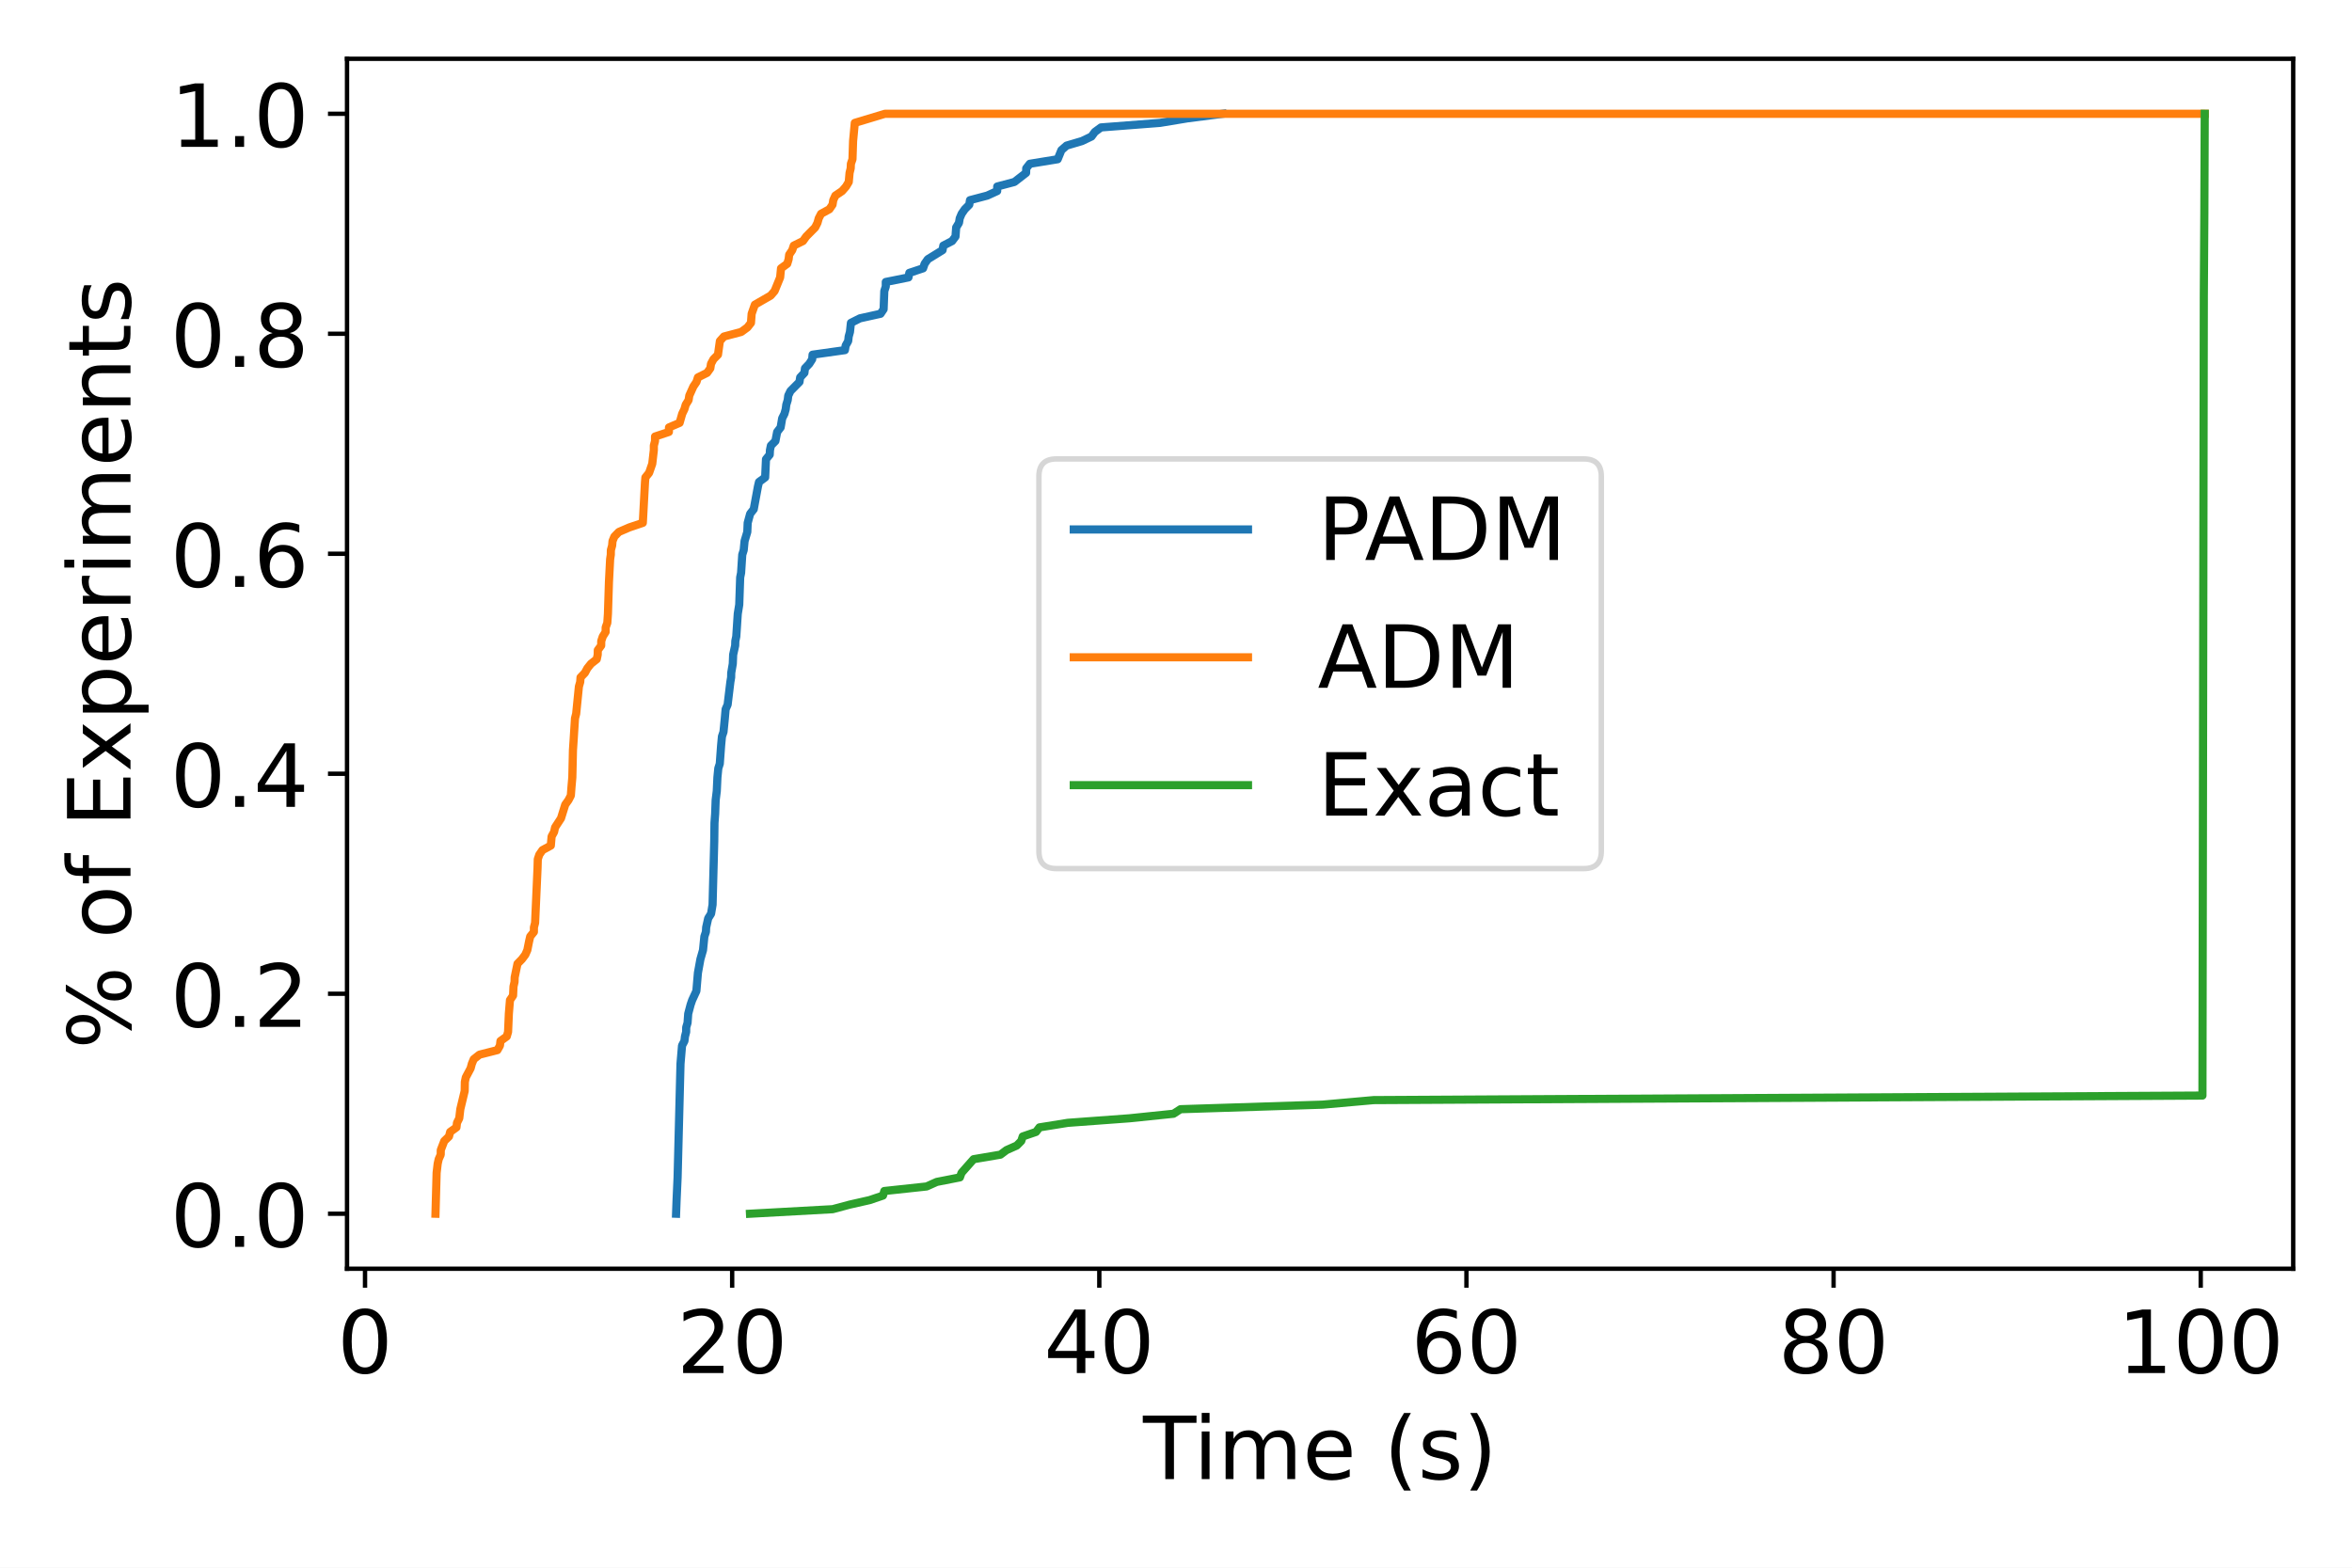
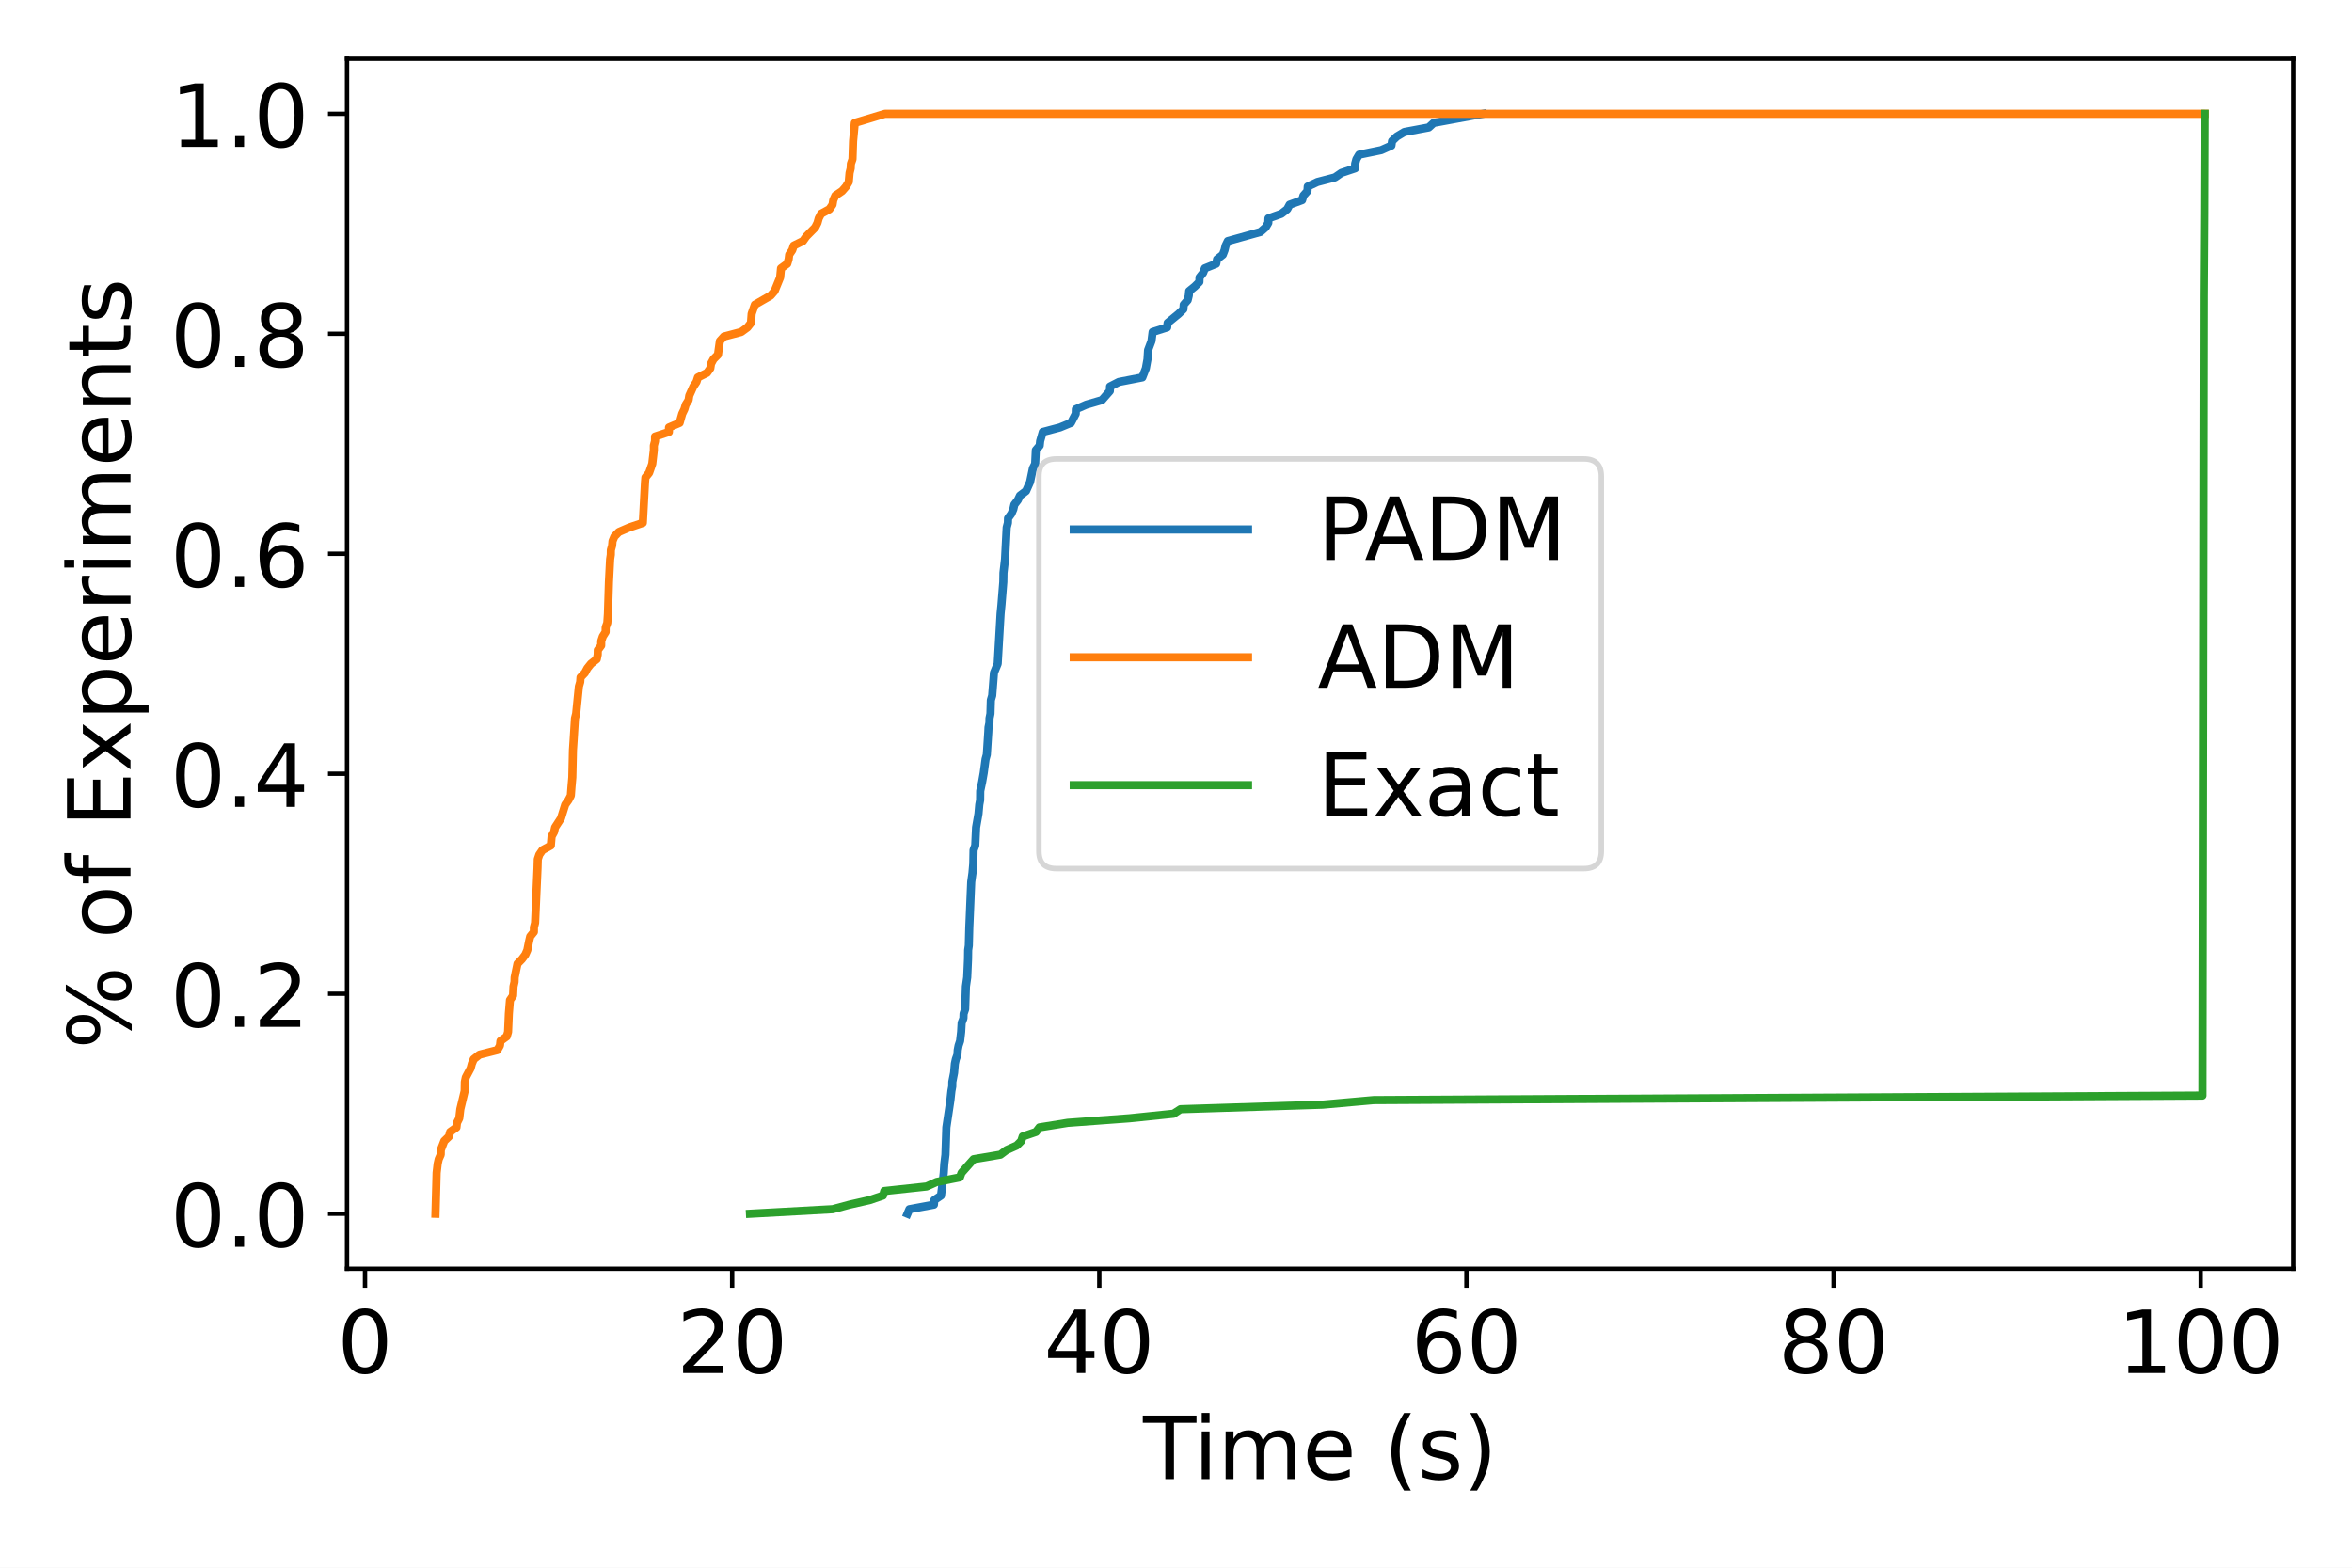
<svg xmlns="http://www.w3.org/2000/svg" xmlns:xlink="http://www.w3.org/1999/xlink" width="432pt" height="288pt" viewBox="0 0 432 288" version="1.1">
  <defs>
    <style type="text/css">*{stroke-linejoin: round; stroke-linecap: butt}</style>
  </defs>
  <g id="figure_1">
    <g id="patch_1">
      <path d="M 0 288  L 432 288  L 432 0  L 0 0  z " style="fill: #ffffff" />
    </g>
    <g id="axes_1">
      <g id="patch_2">
        <path d="M 63.74 233.08  L 421.2 233.08  L 421.2 10.8  L 63.74 10.8  z " style="fill: #ffffff" />
      </g>
      <g id="matplotlib.axis_1">
        <g id="xtick_1">
          <g id="line2d_1">
            <defs>
-               <path id="m36b2817ab0" d="M 0 0  L 0 3.5  " style="stroke: #000000; stroke-width: 0.8" />
-             </defs>
-             <g>
-               <use xlink:href="#m36b2817ab0" x="67.046" y="233.08" style="stroke: #000000; stroke-width: 0.8" />
+               <path id="m692dad78ce" d="M 0 0  L 0 3.5  " style="stroke: #000000; stroke-width: 0.8" />
+             </defs>
+             <g>
+               <use xlink:href="#m692dad78ce" x="67.046" y="233.08" style="stroke: #000000; stroke-width: 0.8" />
            </g>
          </g>
          <g id="text_1">
            <g transform="translate(61.95573 252.2375)scale(0.16 -0.16)">
              <defs>
                <path id="DejaVuSans-30" d="M 2034 4250  Q 1547 4250 1301 3770  Q 1056 3291 1056 2328  Q 1056 1369 1301 889  Q 1547 409 2034 409  Q 2525 409 2770 889  Q 3016 1369 3016 2328  Q 3016 3291 2770 3770  Q 2525 4250 2034 4250  z M 2034 4750  Q 2819 4750 3233 4129  Q 3647 3509 3647 2328  Q 3647 1150 3233 529  Q 2819 -91 2034 -91  Q 1250 -91 836 529  Q 422 1150 422 2328  Q 422 3509 836 4129  Q 1250 4750 2034 4750  z " transform="scale(0.015625)" />
              </defs>
              <use xlink:href="#DejaVuSans-30" />
            </g>
          </g>
        </g>
        <g id="xtick_2">
          <g id="line2d_2">
            <g>
-               <use xlink:href="#m36b2817ab0" x="134.479" y="233.08" style="stroke: #000000; stroke-width: 0.8" />
+               <use xlink:href="#m692dad78ce" x="134.479" y="233.08" style="stroke: #000000; stroke-width: 0.8" />
            </g>
          </g>
          <g id="text_2">
            <g transform="translate(124.2994 252.2375)scale(0.16 -0.16)">
              <defs>
                <path id="DejaVuSans-32" d="M 1228 531  L 3431 531  L 3431 0  L 469 0  L 469 531  Q 828 903 1448 1529  Q 2069 2156 2228 2338  Q 2531 2678 2651 2914  Q 2772 3150 2772 3378  Q 2772 3750 2511 3984  Q 2250 4219 1831 4219  Q 1534 4219 1204 4116  Q 875 4013 500 3803  L 500 4441  Q 881 4594 1212 4672  Q 1544 4750 1819 4750  Q 2544 4750 2975 4387  Q 3406 4025 3406 3419  Q 3406 3131 3298 2873  Q 3191 2616 2906 2266  Q 2828 2175 2409 1742  Q 1991 1309 1228 531  z " transform="scale(0.015625)" />
              </defs>
              <use xlink:href="#DejaVuSans-32" />
              <use xlink:href="#DejaVuSans-30" x="63.623" />
            </g>
          </g>
        </g>
        <g id="xtick_3">
          <g id="line2d_3">
            <g>
-               <use xlink:href="#m36b2817ab0" x="201.913" y="233.08" style="stroke: #000000; stroke-width: 0.8" />
+               <use xlink:href="#m692dad78ce" x="201.913" y="233.08" style="stroke: #000000; stroke-width: 0.8" />
            </g>
          </g>
          <g id="text_3">
            <g transform="translate(191.733 252.2375)scale(0.16 -0.16)">
              <defs>
                <path id="DejaVuSans-34" d="M 2419 4116  L 825 1625  L 2419 1625  L 2419 4116  z M 2253 4666  L 3047 4666  L 3047 1625  L 3713 1625  L 3713 1100  L 3047 1100  L 3047 0  L 2419 0  L 2419 1100  L 313 1100  L 313 1709  L 2253 4666  z " transform="scale(0.015625)" />
              </defs>
              <use xlink:href="#DejaVuSans-34" />
              <use xlink:href="#DejaVuSans-30" x="63.623" />
            </g>
          </g>
        </g>
        <g id="xtick_4">
          <g id="line2d_4">
            <g>
-               <use xlink:href="#m36b2817ab0" x="269.347" y="233.08" style="stroke: #000000; stroke-width: 0.8" />
+               <use xlink:href="#m692dad78ce" x="269.347" y="233.08" style="stroke: #000000; stroke-width: 0.8" />
            </g>
          </g>
          <g id="text_4">
            <g transform="translate(259.1667 252.2375)scale(0.16 -0.16)">
              <defs>
                <path id="DejaVuSans-36" d="M 2113 2584  Q 1688 2584 1439 2293  Q 1191 2003 1191 1497  Q 1191 994 1439 701  Q 1688 409 2113 409  Q 2538 409 2786 701  Q 3034 994 3034 1497  Q 3034 2003 2786 2293  Q 2538 2584 2113 2584  z M 3366 4563  L 3366 3988  Q 3128 4100 2886 4159  Q 2644 4219 2406 4219  Q 1781 4219 1451 3797  Q 1122 3375 1075 2522  Q 1259 2794 1537 2939  Q 1816 3084 2150 3084  Q 2853 3084 3261 2657  Q 3669 2231 3669 1497  Q 3669 778 3244 343  Q 2819 -91 2113 -91  Q 1303 -91 875 529  Q 447 1150 447 2328  Q 447 3434 972 4092  Q 1497 4750 2381 4750  Q 2619 4750 2861 4703  Q 3103 4656 3366 4563  z " transform="scale(0.015625)" />
              </defs>
              <use xlink:href="#DejaVuSans-36" />
              <use xlink:href="#DejaVuSans-30" x="63.623" />
            </g>
          </g>
        </g>
        <g id="xtick_5">
          <g id="line2d_5">
            <g>
-               <use xlink:href="#m36b2817ab0" x="336.78" y="233.08" style="stroke: #000000; stroke-width: 0.8" />
+               <use xlink:href="#m692dad78ce" x="336.78" y="233.08" style="stroke: #000000; stroke-width: 0.8" />
            </g>
          </g>
          <g id="text_5">
            <g transform="translate(326.6003 252.2375)scale(0.16 -0.16)">
              <defs>
                <path id="DejaVuSans-38" d="M 2034 2216  Q 1584 2216 1326 1975  Q 1069 1734 1069 1313  Q 1069 891 1326 650  Q 1584 409 2034 409  Q 2484 409 2743 651  Q 3003 894 3003 1313  Q 3003 1734 2745 1975  Q 2488 2216 2034 2216  z M 1403 2484  Q 997 2584 770 2862  Q 544 3141 544 3541  Q 544 4100 942 4425  Q 1341 4750 2034 4750  Q 2731 4750 3128 4425  Q 3525 4100 3525 3541  Q 3525 3141 3298 2862  Q 3072 2584 2669 2484  Q 3125 2378 3379 2068  Q 3634 1759 3634 1313  Q 3634 634 3220 271  Q 2806 -91 2034 -91  Q 1263 -91 848 271  Q 434 634 434 1313  Q 434 1759 690 2068  Q 947 2378 1403 2484  z M 1172 3481  Q 1172 3119 1398 2916  Q 1625 2713 2034 2713  Q 2441 2713 2670 2916  Q 2900 3119 2900 3481  Q 2900 3844 2670 4047  Q 2441 4250 2034 4250  Q 1625 4250 1398 4047  Q 1172 3844 1172 3481  z " transform="scale(0.015625)" />
              </defs>
              <use xlink:href="#DejaVuSans-38" />
              <use xlink:href="#DejaVuSans-30" x="63.623" />
            </g>
          </g>
        </g>
        <g id="xtick_6">
          <g id="line2d_6">
            <g>
-               <use xlink:href="#m36b2817ab0" x="404.214" y="233.08" style="stroke: #000000; stroke-width: 0.8" />
+               <use xlink:href="#m692dad78ce" x="404.214" y="233.08" style="stroke: #000000; stroke-width: 0.8" />
            </g>
          </g>
          <g id="text_6">
            <g transform="translate(388.944 252.2375)scale(0.16 -0.16)">
              <defs>
                <path id="DejaVuSans-31" d="M 794 531  L 1825 531  L 1825 4091  L 703 3866  L 703 4441  L 1819 4666  L 2450 4666  L 2450 531  L 3481 531  L 3481 0  L 794 0  L 794 531  z " transform="scale(0.015625)" />
              </defs>
              <use xlink:href="#DejaVuSans-31" />
              <use xlink:href="#DejaVuSans-30" x="63.623" />
              <use xlink:href="#DejaVuSans-30" x="127.246" />
            </g>
          </g>
        </g>
        <g id="text_7">
          <g transform="translate(209.9437 271.7225)scale(0.16 -0.16)">
            <defs>
              <path id="DejaVuSans-54" d="M -19 4666  L 3928 4666  L 3928 4134  L 2272 4134  L 2272 0  L 1638 0  L 1638 4134  L -19 4134  L -19 4666  z " transform="scale(0.015625)" />
              <path id="DejaVuSans-69" d="M 603 3500  L 1178 3500  L 1178 0  L 603 0  L 603 3500  z M 603 4863  L 1178 4863  L 1178 4134  L 603 4134  L 603 4863  z " transform="scale(0.015625)" />
              <path id="DejaVuSans-6d" d="M 3328 2828  Q 3544 3216 3844 3400  Q 4144 3584 4550 3584  Q 5097 3584 5394 3201  Q 5691 2819 5691 2113  L 5691 0  L 5113 0  L 5113 2094  Q 5113 2597 4934 2840  Q 4756 3084 4391 3084  Q 3944 3084 3684 2787  Q 3425 2491 3425 1978  L 3425 0  L 2847 0  L 2847 2094  Q 2847 2600 2669 2842  Q 2491 3084 2119 3084  Q 1678 3084 1418 2786  Q 1159 2488 1159 1978  L 1159 0  L 581 0  L 581 3500  L 1159 3500  L 1159 2956  Q 1356 3278 1631 3431  Q 1906 3584 2284 3584  Q 2666 3584 2933 3390  Q 3200 3197 3328 2828  z " transform="scale(0.015625)" />
              <path id="DejaVuSans-65" d="M 3597 1894  L 3597 1613  L 953 1613  Q 991 1019 1311 708  Q 1631 397 2203 397  Q 2534 397 2845 478  Q 3156 559 3463 722  L 3463 178  Q 3153 47 2828 -22  Q 2503 -91 2169 -91  Q 1331 -91 842 396  Q 353 884 353 1716  Q 353 2575 817 3079  Q 1281 3584 2069 3584  Q 2775 3584 3186 3129  Q 3597 2675 3597 1894  z M 3022 2063  Q 3016 2534 2758 2815  Q 2500 3097 2075 3097  Q 1594 3097 1305 2825  Q 1016 2553 972 2059  L 3022 2063  z " transform="scale(0.015625)" />
              <path id="DejaVuSans-20" transform="scale(0.015625)" />
              <path id="DejaVuSans-28" d="M 1984 4856  Q 1566 4138 1362 3434  Q 1159 2731 1159 2009  Q 1159 1288 1364 580  Q 1569 -128 1984 -844  L 1484 -844  Q 1016 -109 783 600  Q 550 1309 550 2009  Q 550 2706 781 3412  Q 1013 4119 1484 4856  L 1984 4856  z " transform="scale(0.015625)" />
              <path id="DejaVuSans-73" d="M 2834 3397  L 2834 2853  Q 2591 2978 2328 3040  Q 2066 3103 1784 3103  Q 1356 3103 1142 2972  Q 928 2841 928 2578  Q 928 2378 1081 2264  Q 1234 2150 1697 2047  L 1894 2003  Q 2506 1872 2764 1633  Q 3022 1394 3022 966  Q 3022 478 2636 193  Q 2250 -91 1575 -91  Q 1294 -91 989 -36  Q 684 19 347 128  L 347 722  Q 666 556 975 473  Q 1284 391 1588 391  Q 1994 391 2212 530  Q 2431 669 2431 922  Q 2431 1156 2273 1281  Q 2116 1406 1581 1522  L 1381 1569  Q 847 1681 609 1914  Q 372 2147 372 2553  Q 372 3047 722 3315  Q 1072 3584 1716 3584  Q 2034 3584 2315 3537  Q 2597 3491 2834 3397  z " transform="scale(0.015625)" />
              <path id="DejaVuSans-29" d="M 513 4856  L 1013 4856  Q 1481 4119 1714 3412  Q 1947 2706 1947 2009  Q 1947 1309 1714 600  Q 1481 -109 1013 -844  L 513 -844  Q 928 -128 1133 580  Q 1338 1288 1338 2009  Q 1338 2731 1133 3434  Q 928 4138 513 4856  z " transform="scale(0.015625)" />
            </defs>
            <use xlink:href="#DejaVuSans-54" />
            <use xlink:href="#DejaVuSans-69" x="57.959" />
            <use xlink:href="#DejaVuSans-6d" x="85.742" />
            <use xlink:href="#DejaVuSans-65" x="183.154" />
            <use xlink:href="#DejaVuSans-20" x="244.678" />
            <use xlink:href="#DejaVuSans-28" x="276.465" />
            <use xlink:href="#DejaVuSans-73" x="315.479" />
            <use xlink:href="#DejaVuSans-29" x="367.578" />
          </g>
        </g>
      </g>
      <g id="matplotlib.axis_2">
        <g id="ytick_1">
          <g id="line2d_7">
            <defs>
-               <path id="madb6270941" d="M 0 0  L -3.5 0  " style="stroke: #000000; stroke-width: 0.8" />
-             </defs>
-             <g>
-               <use xlink:href="#madb6270941" x="63.74" y="222.976" style="stroke: #000000; stroke-width: 0.8" />
+               <path id="me80933cd51" d="M 0 0  L -3.5 0  " style="stroke: #000000; stroke-width: 0.8" />
+             </defs>
+             <g>
+               <use xlink:href="#me80933cd51" x="63.74" y="222.976" style="stroke: #000000; stroke-width: 0.8" />
            </g>
          </g>
          <g id="text_8">
            <g transform="translate(31.295 229.0551)scale(0.16 -0.16)">
              <defs>
                <path id="DejaVuSans-2e" d="M 684 794  L 1344 794  L 1344 0  L 684 0  L 684 794  z " transform="scale(0.015625)" />
              </defs>
              <use xlink:href="#DejaVuSans-30" />
              <use xlink:href="#DejaVuSans-2e" x="63.623" />
              <use xlink:href="#DejaVuSans-30" x="95.41" />
            </g>
          </g>
        </g>
        <g id="ytick_2">
          <g id="line2d_8">
            <g>
-               <use xlink:href="#madb6270941" x="63.74" y="182.562" style="stroke: #000000; stroke-width: 0.8" />
+               <use xlink:href="#me80933cd51" x="63.74" y="182.562" style="stroke: #000000; stroke-width: 0.8" />
            </g>
          </g>
          <g id="text_9">
            <g transform="translate(31.295 188.6406)scale(0.16 -0.16)">
              <use xlink:href="#DejaVuSans-30" />
              <use xlink:href="#DejaVuSans-2e" x="63.623" />
              <use xlink:href="#DejaVuSans-32" x="95.41" />
            </g>
          </g>
        </g>
        <g id="ytick_3">
          <g id="line2d_9">
            <g>
-               <use xlink:href="#madb6270941" x="63.74" y="142.147" style="stroke: #000000; stroke-width: 0.8" />
+               <use xlink:href="#me80933cd51" x="63.74" y="142.147" style="stroke: #000000; stroke-width: 0.8" />
            </g>
          </g>
          <g id="text_10">
            <g transform="translate(31.295 148.226)scale(0.16 -0.16)">
              <use xlink:href="#DejaVuSans-30" />
              <use xlink:href="#DejaVuSans-2e" x="63.623" />
              <use xlink:href="#DejaVuSans-34" x="95.41" />
            </g>
          </g>
        </g>
        <g id="ytick_4">
          <g id="line2d_10">
            <g>
-               <use xlink:href="#madb6270941" x="63.74" y="101.733" style="stroke: #000000; stroke-width: 0.8" />
+               <use xlink:href="#me80933cd51" x="63.74" y="101.733" style="stroke: #000000; stroke-width: 0.8" />
            </g>
          </g>
          <g id="text_11">
            <g transform="translate(31.295 107.8115)scale(0.16 -0.16)">
              <use xlink:href="#DejaVuSans-30" />
              <use xlink:href="#DejaVuSans-2e" x="63.623" />
              <use xlink:href="#DejaVuSans-36" x="95.41" />
            </g>
          </g>
        </g>
        <g id="ytick_5">
          <g id="line2d_11">
            <g>
-               <use xlink:href="#madb6270941" x="63.74" y="61.318" style="stroke: #000000; stroke-width: 0.8" />
+               <use xlink:href="#me80933cd51" x="63.74" y="61.318" style="stroke: #000000; stroke-width: 0.8" />
            </g>
          </g>
          <g id="text_12">
            <g transform="translate(31.295 67.39693)scale(0.16 -0.16)">
              <use xlink:href="#DejaVuSans-30" />
              <use xlink:href="#DejaVuSans-2e" x="63.623" />
              <use xlink:href="#DejaVuSans-38" x="95.41" />
            </g>
          </g>
        </g>
        <g id="ytick_6">
          <g id="line2d_12">
            <g>
-               <use xlink:href="#madb6270941" x="63.74" y="20.904" style="stroke: #000000; stroke-width: 0.8" />
+               <use xlink:href="#me80933cd51" x="63.74" y="20.904" style="stroke: #000000; stroke-width: 0.8" />
            </g>
          </g>
          <g id="text_13">
            <g transform="translate(31.295 26.98239)scale(0.16 -0.16)">
              <use xlink:href="#DejaVuSans-31" />
              <use xlink:href="#DejaVuSans-2e" x="63.623" />
              <use xlink:href="#DejaVuSans-30" x="95.41" />
            </g>
          </g>
        </g>
        <g id="text_14">
          <g transform="translate(23.9675 192.7287)rotate(-90)scale(0.16 -0.16)">
            <defs>
              <path id="DejaVuSans-25" d="M 4653 2053  Q 4381 2053 4226 1822  Q 4072 1591 4072 1178  Q 4072 772 4226 539  Q 4381 306 4653 306  Q 4919 306 5073 539  Q 5228 772 5228 1178  Q 5228 1588 5073 1820  Q 4919 2053 4653 2053  z M 4653 2450  Q 5147 2450 5437 2106  Q 5728 1763 5728 1178  Q 5728 594 5436 251  Q 5144 -91 4653 -91  Q 4153 -91 3862 251  Q 3572 594 3572 1178  Q 3572 1766 3864 2108  Q 4156 2450 4653 2450  z M 1428 4353  Q 1159 4353 1004 4120  Q 850 3888 850 3481  Q 850 3069 1003 2837  Q 1156 2606 1428 2606  Q 1700 2606 1854 2837  Q 2009 3069 2009 3481  Q 2009 3884 1853 4118  Q 1697 4353 1428 4353  z M 4250 4750  L 4750 4750  L 1831 -91  L 1331 -91  L 4250 4750  z M 1428 4750  Q 1922 4750 2215 4408  Q 2509 4066 2509 3481  Q 2509 2891 2217 2550  Q 1925 2209 1428 2209  Q 931 2209 642 2551  Q 353 2894 353 3481  Q 353 4063 643 4406  Q 934 4750 1428 4750  z " transform="scale(0.015625)" />
              <path id="DejaVuSans-6f" d="M 1959 3097  Q 1497 3097 1228 2736  Q 959 2375 959 1747  Q 959 1119 1226 758  Q 1494 397 1959 397  Q 2419 397 2687 759  Q 2956 1122 2956 1747  Q 2956 2369 2687 2733  Q 2419 3097 1959 3097  z M 1959 3584  Q 2709 3584 3137 3096  Q 3566 2609 3566 1747  Q 3566 888 3137 398  Q 2709 -91 1959 -91  Q 1206 -91 779 398  Q 353 888 353 1747  Q 353 2609 779 3096  Q 1206 3584 1959 3584  z " transform="scale(0.015625)" />
              <path id="DejaVuSans-66" d="M 2375 4863  L 2375 4384  L 1825 4384  Q 1516 4384 1395 4259  Q 1275 4134 1275 3809  L 1275 3500  L 2222 3500  L 2222 3053  L 1275 3053  L 1275 0  L 697 0  L 697 3053  L 147 3053  L 147 3500  L 697 3500  L 697 3744  Q 697 4328 969 4595  Q 1241 4863 1831 4863  L 2375 4863  z " transform="scale(0.015625)" />
              <path id="DejaVuSans-45" d="M 628 4666  L 3578 4666  L 3578 4134  L 1259 4134  L 1259 2753  L 3481 2753  L 3481 2222  L 1259 2222  L 1259 531  L 3634 531  L 3634 0  L 628 0  L 628 4666  z " transform="scale(0.015625)" />
              <path id="DejaVuSans-78" d="M 3513 3500  L 2247 1797  L 3578 0  L 2900 0  L 1881 1375  L 863 0  L 184 0  L 1544 1831  L 300 3500  L 978 3500  L 1906 2253  L 2834 3500  L 3513 3500  z " transform="scale(0.015625)" />
              <path id="DejaVuSans-70" d="M 1159 525  L 1159 -1331  L 581 -1331  L 581 3500  L 1159 3500  L 1159 2969  Q 1341 3281 1617 3432  Q 1894 3584 2278 3584  Q 2916 3584 3314 3078  Q 3713 2572 3713 1747  Q 3713 922 3314 415  Q 2916 -91 2278 -91  Q 1894 -91 1617 61  Q 1341 213 1159 525  z M 3116 1747  Q 3116 2381 2855 2742  Q 2594 3103 2138 3103  Q 1681 3103 1420 2742  Q 1159 2381 1159 1747  Q 1159 1113 1420 752  Q 1681 391 2138 391  Q 2594 391 2855 752  Q 3116 1113 3116 1747  z " transform="scale(0.015625)" />
              <path id="DejaVuSans-72" d="M 2631 2963  Q 2534 3019 2420 3045  Q 2306 3072 2169 3072  Q 1681 3072 1420 2755  Q 1159 2438 1159 1844  L 1159 0  L 581 0  L 581 3500  L 1159 3500  L 1159 2956  Q 1341 3275 1631 3429  Q 1922 3584 2338 3584  Q 2397 3584 2469 3576  Q 2541 3569 2628 3553  L 2631 2963  z " transform="scale(0.015625)" />
              <path id="DejaVuSans-6e" d="M 3513 2113  L 3513 0  L 2938 0  L 2938 2094  Q 2938 2591 2744 2837  Q 2550 3084 2163 3084  Q 1697 3084 1428 2787  Q 1159 2491 1159 1978  L 1159 0  L 581 0  L 581 3500  L 1159 3500  L 1159 2956  Q 1366 3272 1645 3428  Q 1925 3584 2291 3584  Q 2894 3584 3203 3211  Q 3513 2838 3513 2113  z " transform="scale(0.015625)" />
              <path id="DejaVuSans-74" d="M 1172 4494  L 1172 3500  L 2356 3500  L 2356 3053  L 1172 3053  L 1172 1153  Q 1172 725 1289 603  Q 1406 481 1766 481  L 2356 481  L 2356 0  L 1766 0  Q 1100 0 847 248  Q 594 497 594 1153  L 594 3053  L 172 3053  L 172 3500  L 594 3500  L 594 4494  L 1172 4494  z " transform="scale(0.015625)" />
            </defs>
            <use xlink:href="#DejaVuSans-25" />
            <use xlink:href="#DejaVuSans-20" x="95.02" />
            <use xlink:href="#DejaVuSans-6f" x="126.807" />
            <use xlink:href="#DejaVuSans-66" x="187.988" />
            <use xlink:href="#DejaVuSans-20" x="223.193" />
            <use xlink:href="#DejaVuSans-45" x="254.98" />
            <use xlink:href="#DejaVuSans-78" x="318.164" />
            <use xlink:href="#DejaVuSans-70" x="377.344" />
            <use xlink:href="#DejaVuSans-65" x="440.82" />
            <use xlink:href="#DejaVuSans-72" x="502.344" />
            <use xlink:href="#DejaVuSans-69" x="543.457" />
            <use xlink:href="#DejaVuSans-6d" x="571.24" />
            <use xlink:href="#DejaVuSans-65" x="668.652" />
            <use xlink:href="#DejaVuSans-6e" x="730.176" />
            <use xlink:href="#DejaVuSans-74" x="793.555" />
            <use xlink:href="#DejaVuSans-73" x="832.764" />
          </g>
        </g>
      </g>
      <g id="line2d_13">
-         <path d="M 124.177 222.976  L 124.27 220.471  L 124.458 216.296  L 124.99 195.421  L 125.273 192.081  L 125.713 191.246  L 125.811 190.411  L 126.029 189.576  L 126.038 188.741  L 126.286 187.906  L 126.406 186.236  L 126.847 184.566  L 127.134 183.731  L 127.905 182.061  L 128.19 178.721  L 128.646 176.216  L 129.124 174.546  L 129.374 172.041  L 129.657 171.206  L 129.704 170.371  L 130.077 168.701  L 130.604 167.866  L 130.88 166.196  L 131.188 154.505  L 131.233 151.165  L 131.356 149.495  L 131.448 146.99  L 131.652 145.32  L 131.77 142.815  L 131.935 141.145  L 132.204 140.31  L 132.447 136.97  L 132.603 135.3  L 132.885 134.465  L 133.133 131.96  L 133.279 130.29  L 133.645 129.455  L 134.149 125.28  L 134.291 124.445  L 134.308 123.61  L 134.594 121.94  L 134.662 120.27  L 135.032 118.6  L 135.06 117.765  L 135.235 116.93  L 135.509 112.755  L 135.779 111.085  L 135.951 106.075  L 136.119 105.24  L 136.334 101.9  L 136.597 101.065  L 136.759 99.395  L 137.258 97.725  L 137.33 96.055  L 137.786 94.385  L 138.442 93.55  L 139.212 89.375  L 139.411 88.54  L 140.538 87.705  L 140.692 84.364  L 141.376 83.529  L 141.42 82.694  L 141.594 81.859  L 142.422 81.024  L 142.742 79.354  L 143.382 78.519  L 143.664 76.849  L 144.082 76.014  L 144.314 75.179  L 144.422 74.344  L 144.681 73.509  L 144.783 72.674  L 145.186 71.839  L 146.841 70.169  L 146.968 69.334  L 147.748 68.499  L 147.851 67.664  L 148.646 66.829  L 149.177 65.994  L 149.248 65.159  L 155.185 64.324  L 155.325 63.489  L 155.79 62.654  L 155.882 61.819  L 156.114 60.984  L 156.293 59.314  L 157.952 58.479  L 161.732 57.644  L 162.297 56.809  L 162.424 53.469  L 162.696 52.634  L 162.696 51.799  L 166.862 50.964  L 167.022 50.129  L 169.541 49.294  L 169.829 48.459  L 170.412 47.624  L 173.121 45.954  L 173.264 45.119  L 174.874 44.284  L 175.501 43.449  L 175.625 41.779  L 176.135 40.944  L 176.274 40.109  L 176.628 39.274  L 177.204 38.439  L 178.03 37.604  L 178.162 36.769  L 181.328 35.934  L 183.156 35.099  L 183.164 34.264  L 186.321 33.429  L 188.468 31.759  L 188.493 30.924  L 189.15 30.089  L 194.269 29.254  L 194.95 27.584  L 195.904 26.749  L 198.731 25.914  L 200.476 25.079  L 201.09 24.244  L 202.222 23.409  L 213.058 22.574  L 218.106 21.739  L 224.564 20.904  L 224.564 20.904  " clip-path="url(#p9b53f1e847)" style="fill: none; stroke: #1f77b4; stroke-width: 1.5; stroke-linecap: square" />
+         <path d="M 166.677 222.976  L 167.03 222.141  L 171.535 221.306  L 171.598 220.471  L 172.834 219.636  L 173.154 217.131  L 173.341 215.461  L 173.449 213.791  L 173.654 212.121  L 173.82 207.111  L 174.565 202.101  L 174.748 200.431  L 174.902 199.596  L 174.912 198.761  L 175.238 197.091  L 175.384 195.421  L 175.564 194.586  L 175.861 193.751  L 175.908 192.916  L 176.069 192.081  L 176.345 191.246  L 176.537 189.576  L 176.632 187.906  L 176.953 187.071  L 176.982 186.236  L 177.271 185.401  L 177.412 181.226  L 177.65 179.556  L 177.8 176.216  L 177.825 174.546  L 177.946 173.711  L 178.034 170.371  L 178.107 168.701  L 178.28 164.526  L 178.388 162.021  L 178.621 160.351  L 178.767 158.68  L 178.814 156.175  L 179.126 155.34  L 179.283 152  L 179.72 149.495  L 179.868 147.825  L 180.023 146.99  L 180.042 145.32  L 180.394 143.65  L 180.687 141.98  L 181.024 139.475  L 181.253 138.64  L 181.526 134.465  L 181.565 133.63  L 181.734 132.795  L 181.749 131.96  L 181.92 131.125  L 181.996 128.62  L 182.241 127.785  L 182.565 123.61  L 183.249 121.94  L 183.782 112.755  L 183.945 111.085  L 184.282 106.91  L 184.31 105.24  L 184.601 102.735  L 184.905 96.89  L 185.129 96.055  L 185.152 95.22  L 185.763 94.385  L 186.12 93.55  L 186.308 92.715  L 186.95 91.88  L 187.347 91.045  L 188.458 90.21  L 189.199 88.54  L 189.719 86.035  L 190.134 85.2  L 190.257 82.694  L 190.965 81.859  L 191.051 81.024  L 191.532 79.354  L 194.681 78.519  L 196.709 77.684  L 197.582 76.014  L 197.608 75.179  L 199.519 74.344  L 202.388 73.509  L 203.85 71.839  L 203.886 71.004  L 205.508 70.169  L 209.812 69.334  L 210.466 67.664  L 210.768 65.994  L 210.871 64.324  L 211.497 62.654  L 211.711 60.984  L 214.374 60.149  L 214.463 59.314  L 216.5 57.644  L 217.358 56.809  L 217.417 55.974  L 218.141 55.139  L 218.345 54.304  L 218.423 53.469  L 219.452 52.634  L 220.294 51.799  L 220.322 50.964  L 220.979 50.129  L 221.3 49.294  L 223.378 48.459  L 223.542 47.624  L 224.599 46.789  L 224.918 45.954  L 225.117 45.119  L 225.519 44.284  L 231.505 42.614  L 232.458 41.779  L 232.95 40.944  L 232.986 40.109  L 235.348 39.274  L 236.422 38.439  L 236.869 37.604  L 239.159 36.769  L 239.409 35.934  L 240.146 35.099  L 240.2 34.264  L 241.978 33.429  L 245.18 32.594  L 246.389 31.759  L 248.897 30.924  L 248.905 30.089  L 249.133 29.254  L 249.627 28.419  L 253.694 27.584  L 255.563 26.749  L 255.682 25.914  L 256.552 25.079  L 257.944 24.244  L 262.42 23.409  L 263.331 22.574  L 272.396 20.904  L 272.396 20.904  " clip-path="url(#p2605b2509c)" style="fill: none; stroke: #1f77b4; stroke-width: 1.5; stroke-linecap: square" />
      </g>
      <g id="line2d_14">
-         <path d="M 79.988 222.976  L 80.196 215.461  L 80.39 213.791  L 80.576 212.956  L 80.947 212.121  L 80.957 211.286  L 81.598 209.616  L 82.464 208.781  L 82.684 207.946  L 83.838 207.111  L 83.936 206.276  L 84.353 205.441  L 84.547 203.771  L 85.35 200.431  L 85.381 198.761  L 85.556 197.926  L 86.441 196.256  L 86.665 195.421  L 87.012 194.586  L 88.067 193.751  L 91.36 192.916  L 91.827 192.081  L 91.921 191.246  L 93.074 190.411  L 93.319 189.576  L 93.463 186.236  L 93.669 183.731  L 94.236 182.896  L 94.316 181.226  L 94.506 180.391  L 94.532 179.556  L 95.049 177.051  L 95.864 176.216  L 96.49 175.381  L 96.857 174.546  L 97.192 172.876  L 97.387 172.041  L 98.061 171.206  L 98.065 170.371  L 98.283 169.536  L 98.73 159.516  L 98.778 157.845  L 99.056 157.01  L 99.638 156.175  L 101.172 155.34  L 101.314 153.67  L 101.773 152.835  L 101.952 152  L 103.04 150.33  L 103.817 147.825  L 104.414 146.99  L 104.848 146.155  L 104.974 144.485  L 105.122 142.815  L 105.237 137.805  L 105.349 136.135  L 105.612 131.96  L 105.827 131.125  L 106.331 126.115  L 106.57 125.28  L 106.629 124.445  L 107.43 123.61  L 107.877 122.775  L 108.547 121.94  L 109.607 121.105  L 109.783 120.27  L 109.8 119.435  L 110.42 118.6  L 110.434 117.765  L 110.713 116.93  L 111.237 116.095  L 111.246 115.26  L 111.547 114.425  L 111.662 112.755  L 111.848 106.91  L 112.064 102.735  L 112.189 101.9  L 112.201 101.065  L 112.432 100.23  L 112.505 99.395  L 112.85 98.56  L 113.666 97.725  L 115.598 96.89  L 118.068 96.055  L 118.472 88.54  L 118.547 87.705  L 119.221 86.87  L 119.802 85.2  L 120.091 82.694  L 120.093 81.859  L 120.311 81.024  L 120.317 80.189  L 122.856 79.354  L 122.879 78.519  L 124.827 77.684  L 125.303 76.014  L 125.706 75.179  L 125.951 74.344  L 126.474 73.509  L 126.606 72.674  L 127.356 71.004  L 127.921 70.169  L 128.188 69.334  L 129.868 68.499  L 130.464 67.664  L 130.595 66.829  L 131.045 65.994  L 131.873 65.159  L 132.224 62.654  L 132.975 61.819  L 136.138 60.984  L 137.281 60.149  L 137.933 59.314  L 138.058 57.644  L 138.644 55.974  L 141.548 54.304  L 142.271 53.469  L 143.291 50.964  L 143.454 49.294  L 144.596 48.459  L 144.849 47.624  L 144.95 46.789  L 145.513 45.954  L 145.791 45.119  L 147.484 44.284  L 148.077 43.449  L 149.728 41.779  L 150.148 40.944  L 150.379 40.109  L 150.811 39.274  L 152.336 38.439  L 152.913 37.604  L 153.048 36.769  L 153.433 35.934  L 154.669 35.099  L 155.396 34.264  L 155.894 33.429  L 156.043 31.759  L 156.25 30.924  L 156.286 30.089  L 156.578 29.254  L 156.69 25.914  L 157.002 22.574  L 162.536 20.904  L 404.952 20.904  L 404.952 20.904  " clip-path="url(#p9b53f1e847)" style="fill: none; stroke: #ff7f0e; stroke-width: 1.5; stroke-linecap: square" />
+         <path d="M 79.988 222.976  L 80.196 215.461  L 80.39 213.791  L 80.576 212.956  L 80.947 212.121  L 80.957 211.286  L 81.598 209.616  L 82.464 208.781  L 82.684 207.946  L 83.838 207.111  L 83.936 206.276  L 84.353 205.441  L 84.547 203.771  L 85.35 200.431  L 85.381 198.761  L 85.556 197.926  L 86.441 196.256  L 86.665 195.421  L 87.012 194.586  L 88.067 193.751  L 91.36 192.916  L 91.827 192.081  L 91.921 191.246  L 93.074 190.411  L 93.319 189.576  L 93.463 186.236  L 93.669 183.731  L 94.236 182.896  L 94.316 181.226  L 94.506 180.391  L 94.532 179.556  L 95.049 177.051  L 95.864 176.216  L 96.49 175.381  L 96.857 174.546  L 97.192 172.876  L 97.387 172.041  L 98.061 171.206  L 98.065 170.371  L 98.283 169.536  L 98.73 159.516  L 98.778 157.845  L 99.056 157.01  L 99.638 156.175  L 101.172 155.34  L 101.314 153.67  L 101.773 152.835  L 101.952 152  L 103.04 150.33  L 103.817 147.825  L 104.414 146.99  L 104.848 146.155  L 104.974 144.485  L 105.122 142.815  L 105.237 137.805  L 105.349 136.135  L 105.612 131.96  L 105.827 131.125  L 106.331 126.115  L 106.57 125.28  L 106.629 124.445  L 107.43 123.61  L 107.877 122.775  L 108.547 121.94  L 109.607 121.105  L 109.783 120.27  L 109.8 119.435  L 110.42 118.6  L 110.434 117.765  L 110.713 116.93  L 111.237 116.095  L 111.246 115.26  L 111.547 114.425  L 111.662 112.755  L 111.848 106.91  L 112.064 102.735  L 112.189 101.9  L 112.201 101.065  L 112.432 100.23  L 112.505 99.395  L 112.85 98.56  L 113.666 97.725  L 115.598 96.89  L 118.068 96.055  L 118.472 88.54  L 118.547 87.705  L 119.221 86.87  L 119.802 85.2  L 120.091 82.694  L 120.093 81.859  L 120.311 81.024  L 120.317 80.189  L 122.856 79.354  L 122.879 78.519  L 124.827 77.684  L 125.303 76.014  L 125.706 75.179  L 125.951 74.344  L 126.474 73.509  L 126.606 72.674  L 127.356 71.004  L 127.921 70.169  L 128.188 69.334  L 129.868 68.499  L 130.464 67.664  L 130.595 66.829  L 131.045 65.994  L 131.873 65.159  L 132.224 62.654  L 132.975 61.819  L 136.138 60.984  L 137.281 60.149  L 137.933 59.314  L 138.058 57.644  L 138.644 55.974  L 141.548 54.304  L 142.271 53.469  L 143.291 50.964  L 143.454 49.294  L 144.596 48.459  L 144.849 47.624  L 144.95 46.789  L 145.513 45.954  L 145.791 45.119  L 147.484 44.284  L 148.077 43.449  L 149.728 41.779  L 150.148 40.944  L 150.379 40.109  L 150.811 39.274  L 152.336 38.439  L 152.913 37.604  L 153.048 36.769  L 153.433 35.934  L 154.669 35.099  L 155.396 34.264  L 155.894 33.429  L 156.043 31.759  L 156.25 30.924  L 156.286 30.089  L 156.578 29.254  L 156.69 25.914  L 157.002 22.574  L 162.536 20.904  L 404.952 20.904  L 404.952 20.904  " clip-path="url(#p2605b2509c)" style="fill: none; stroke: #ff7f0e; stroke-width: 1.5; stroke-linecap: square" />
      </g>
      <g id="line2d_15">
-         <path d="M 137.755 222.976  L 152.935 222.141  L 156.042 221.306  L 159.727 220.471  L 162.185 219.636  L 162.425 218.801  L 170.191 217.966  L 172.052 217.131  L 176.306 216.296  L 176.608 215.461  L 178.826 212.956  L 183.756 212.121  L 184.871 211.286  L 186.749 210.451  L 187.576 209.616  L 187.846 208.781  L 190.289 207.946  L 190.921 207.111  L 196.118 206.276  L 207.456 205.441  L 215.543 204.606  L 216.827 203.771  L 242.921 202.936  L 252.294 202.101  L 404.531 201.266  L 404.783 54.304  L 404.879 39.274  L 404.952 20.904  L 404.952 20.904  " clip-path="url(#p9b53f1e847)" style="fill: none; stroke: #2ca02c; stroke-width: 1.5; stroke-linecap: square" />
+         <path d="M 137.755 222.976  L 152.935 222.141  L 156.042 221.306  L 159.727 220.471  L 162.185 219.636  L 162.425 218.801  L 170.191 217.966  L 172.052 217.131  L 176.306 216.296  L 176.608 215.461  L 178.826 212.956  L 183.756 212.121  L 184.871 211.286  L 186.749 210.451  L 187.576 209.616  L 187.846 208.781  L 190.289 207.946  L 190.921 207.111  L 196.118 206.276  L 207.456 205.441  L 215.543 204.606  L 216.827 203.771  L 242.921 202.936  L 252.294 202.101  L 404.531 201.266  L 404.783 54.304  L 404.879 39.274  L 404.952 20.904  L 404.952 20.904  " clip-path="url(#p2605b2509c)" style="fill: none; stroke: #2ca02c; stroke-width: 1.5; stroke-linecap: square" />
      </g>
      <g id="patch_3">
        <path d="M 63.74 233.08  L 63.74 10.8  " style="fill: none; stroke: #000000; stroke-width: 0.8; stroke-linejoin: miter; stroke-linecap: square" />
      </g>
      <g id="patch_4">
        <path d="M 421.2 233.08  L 421.2 10.8  " style="fill: none; stroke: #000000; stroke-width: 0.8; stroke-linejoin: miter; stroke-linecap: square" />
      </g>
      <g id="patch_5">
        <path d="M 63.74 233.08  L 421.2 233.08  " style="fill: none; stroke: #000000; stroke-width: 0.8; stroke-linejoin: miter; stroke-linecap: square" />
      </g>
      <g id="patch_6">
        <path d="M 63.74 10.8  L 421.2 10.8  " style="fill: none; stroke: #000000; stroke-width: 0.8; stroke-linejoin: miter; stroke-linecap: square" />
      </g>
      <g id="legend_1">
        <g id="patch_7">
          <path d="M 194.021 159.567  L 290.919 159.567  Q 294.119 159.567 294.119 156.368  L 294.119 87.513  Q 294.119 84.312 290.919 84.312  L 194.021 84.312  Q 190.821 84.312 190.821 87.513  L 190.821 156.368  Q 190.821 159.567 194.021 159.567  z " style="fill: #ffffff; opacity: 0.8; stroke: #cccccc; stroke-linejoin: miter" />
        </g>
        <g id="line2d_16">
          <path d="M 197.221 97.27  L 213.221 97.27  L 229.221 97.27  " style="fill: none; stroke: #1f77b4; stroke-width: 1.5; stroke-linecap: square" />
        </g>
        <g id="text_15">
          <g transform="translate(242.0213 102.87)scale(0.16 -0.16)">
            <defs>
              <path id="DejaVuSans-50" d="M 1259 4147  L 1259 2394  L 2053 2394  Q 2494 2394 2734 2622  Q 2975 2850 2975 3272  Q 2975 3691 2734 3919  Q 2494 4147 2053 4147  L 1259 4147  z M 628 4666  L 2053 4666  Q 2838 4666 3239 4311  Q 3641 3956 3641 3272  Q 3641 2581 3239 2228  Q 2838 1875 2053 1875  L 1259 1875  L 1259 0  L 628 0  L 628 4666  z " transform="scale(0.015625)" />
              <path id="DejaVuSans-41" d="M 2188 4044  L 1331 1722  L 3047 1722  L 2188 4044  z M 1831 4666  L 2547 4666  L 4325 0  L 3669 0  L 3244 1197  L 1141 1197  L 716 0  L 50 0  L 1831 4666  z " transform="scale(0.015625)" />
              <path id="DejaVuSans-44" d="M 1259 4147  L 1259 519  L 2022 519  Q 2988 519 3436 956  Q 3884 1394 3884 2338  Q 3884 3275 3436 3711  Q 2988 4147 2022 4147  L 1259 4147  z M 628 4666  L 1925 4666  Q 3281 4666 3915 4102  Q 4550 3538 4550 2338  Q 4550 1131 3912 565  Q 3275 0 1925 0  L 628 0  L 628 4666  z " transform="scale(0.015625)" />
              <path id="DejaVuSans-4d" d="M 628 4666  L 1569 4666  L 2759 1491  L 3956 4666  L 4897 4666  L 4897 0  L 4281 0  L 4281 4097  L 3078 897  L 2444 897  L 1241 4097  L 1241 0  L 628 0  L 628 4666  z " transform="scale(0.015625)" />
            </defs>
            <use xlink:href="#DejaVuSans-50" />
            <use xlink:href="#DejaVuSans-41" x="53.928" />
            <use xlink:href="#DejaVuSans-44" x="122.336" />
            <use xlink:href="#DejaVuSans-4d" x="199.338" />
          </g>
        </g>
        <g id="line2d_17">
          <path d="M 197.221 120.755  L 213.221 120.755  L 229.221 120.755  " style="fill: none; stroke: #ff7f0e; stroke-width: 1.5; stroke-linecap: square" />
        </g>
        <g id="text_16">
          <g transform="translate(242.0213 126.355)scale(0.16 -0.16)">
            <use xlink:href="#DejaVuSans-41" />
            <use xlink:href="#DejaVuSans-44" x="68.408" />
            <use xlink:href="#DejaVuSans-4d" x="145.41" />
          </g>
        </g>
        <g id="line2d_18">
          <path d="M 197.221 144.24  L 213.221 144.24  L 229.221 144.24  " style="fill: none; stroke: #2ca02c; stroke-width: 1.5; stroke-linecap: square" />
        </g>
        <g id="text_17">
          <g transform="translate(242.0213 149.84)scale(0.16 -0.16)">
            <defs>
              <path id="DejaVuSans-61" d="M 2194 1759  Q 1497 1759 1228 1600  Q 959 1441 959 1056  Q 959 750 1161 570  Q 1363 391 1709 391  Q 2188 391 2477 730  Q 2766 1069 2766 1631  L 2766 1759  L 2194 1759  z M 3341 1997  L 3341 0  L 2766 0  L 2766 531  Q 2569 213 2275 61  Q 1981 -91 1556 -91  Q 1019 -91 701 211  Q 384 513 384 1019  Q 384 1609 779 1909  Q 1175 2209 1959 2209  L 2766 2209  L 2766 2266  Q 2766 2663 2505 2880  Q 2244 3097 1772 3097  Q 1472 3097 1187 3025  Q 903 2953 641 2809  L 641 3341  Q 956 3463 1253 3523  Q 1550 3584 1831 3584  Q 2591 3584 2966 3190  Q 3341 2797 3341 1997  z " transform="scale(0.015625)" />
              <path id="DejaVuSans-63" d="M 3122 3366  L 3122 2828  Q 2878 2963 2633 3030  Q 2388 3097 2138 3097  Q 1578 3097 1268 2742  Q 959 2388 959 1747  Q 959 1106 1268 751  Q 1578 397 2138 397  Q 2388 397 2633 464  Q 2878 531 3122 666  L 3122 134  Q 2881 22 2623 -34  Q 2366 -91 2075 -91  Q 1284 -91 818 406  Q 353 903 353 1747  Q 353 2603 823 3093  Q 1294 3584 2113 3584  Q 2378 3584 2631 3529  Q 2884 3475 3122 3366  z " transform="scale(0.015625)" />
            </defs>
            <use xlink:href="#DejaVuSans-45" />
            <use xlink:href="#DejaVuSans-78" x="63.184" />
            <use xlink:href="#DejaVuSans-61" x="122.363" />
            <use xlink:href="#DejaVuSans-63" x="183.643" />
            <use xlink:href="#DejaVuSans-74" x="238.623" />
          </g>
        </g>
      </g>
    </g>
  </g>
  <defs>
-     <clipPath id="p9b53f1e847">
+     <clipPath id="p2605b2509c">
      <rect x="63.74" y="10.8" width="357.46" height="222.28" />
    </clipPath>
  </defs>
</svg>
